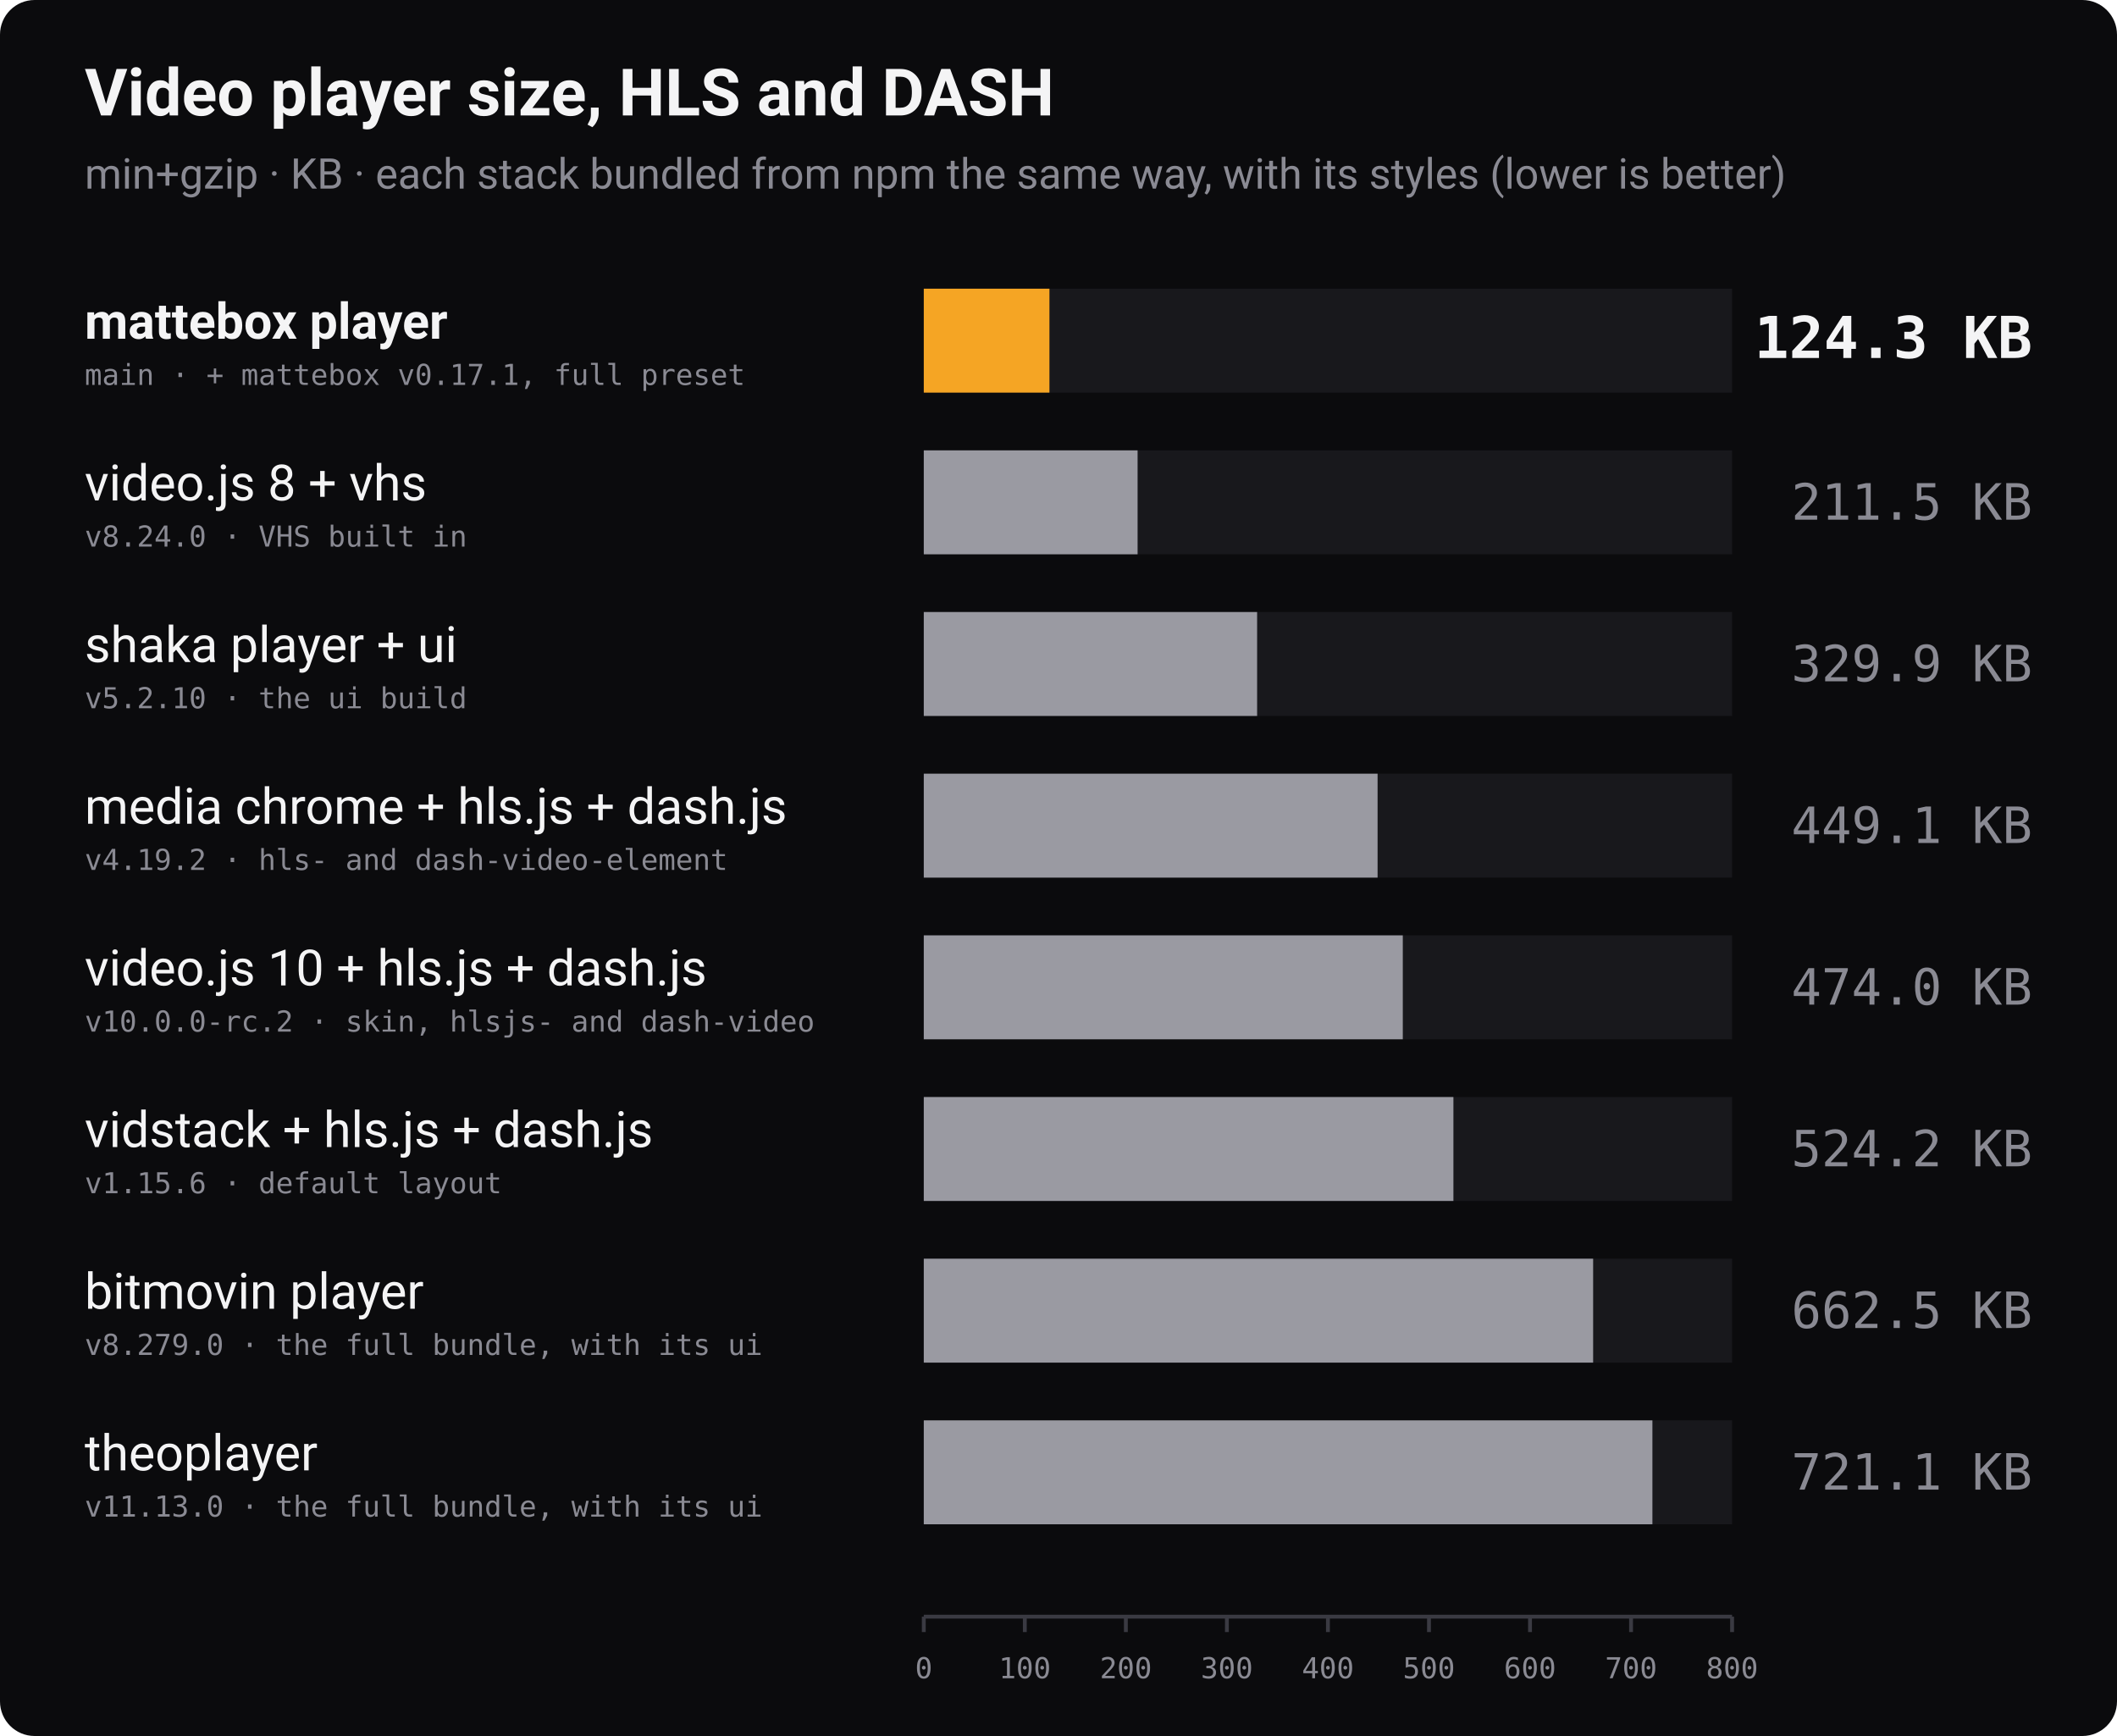
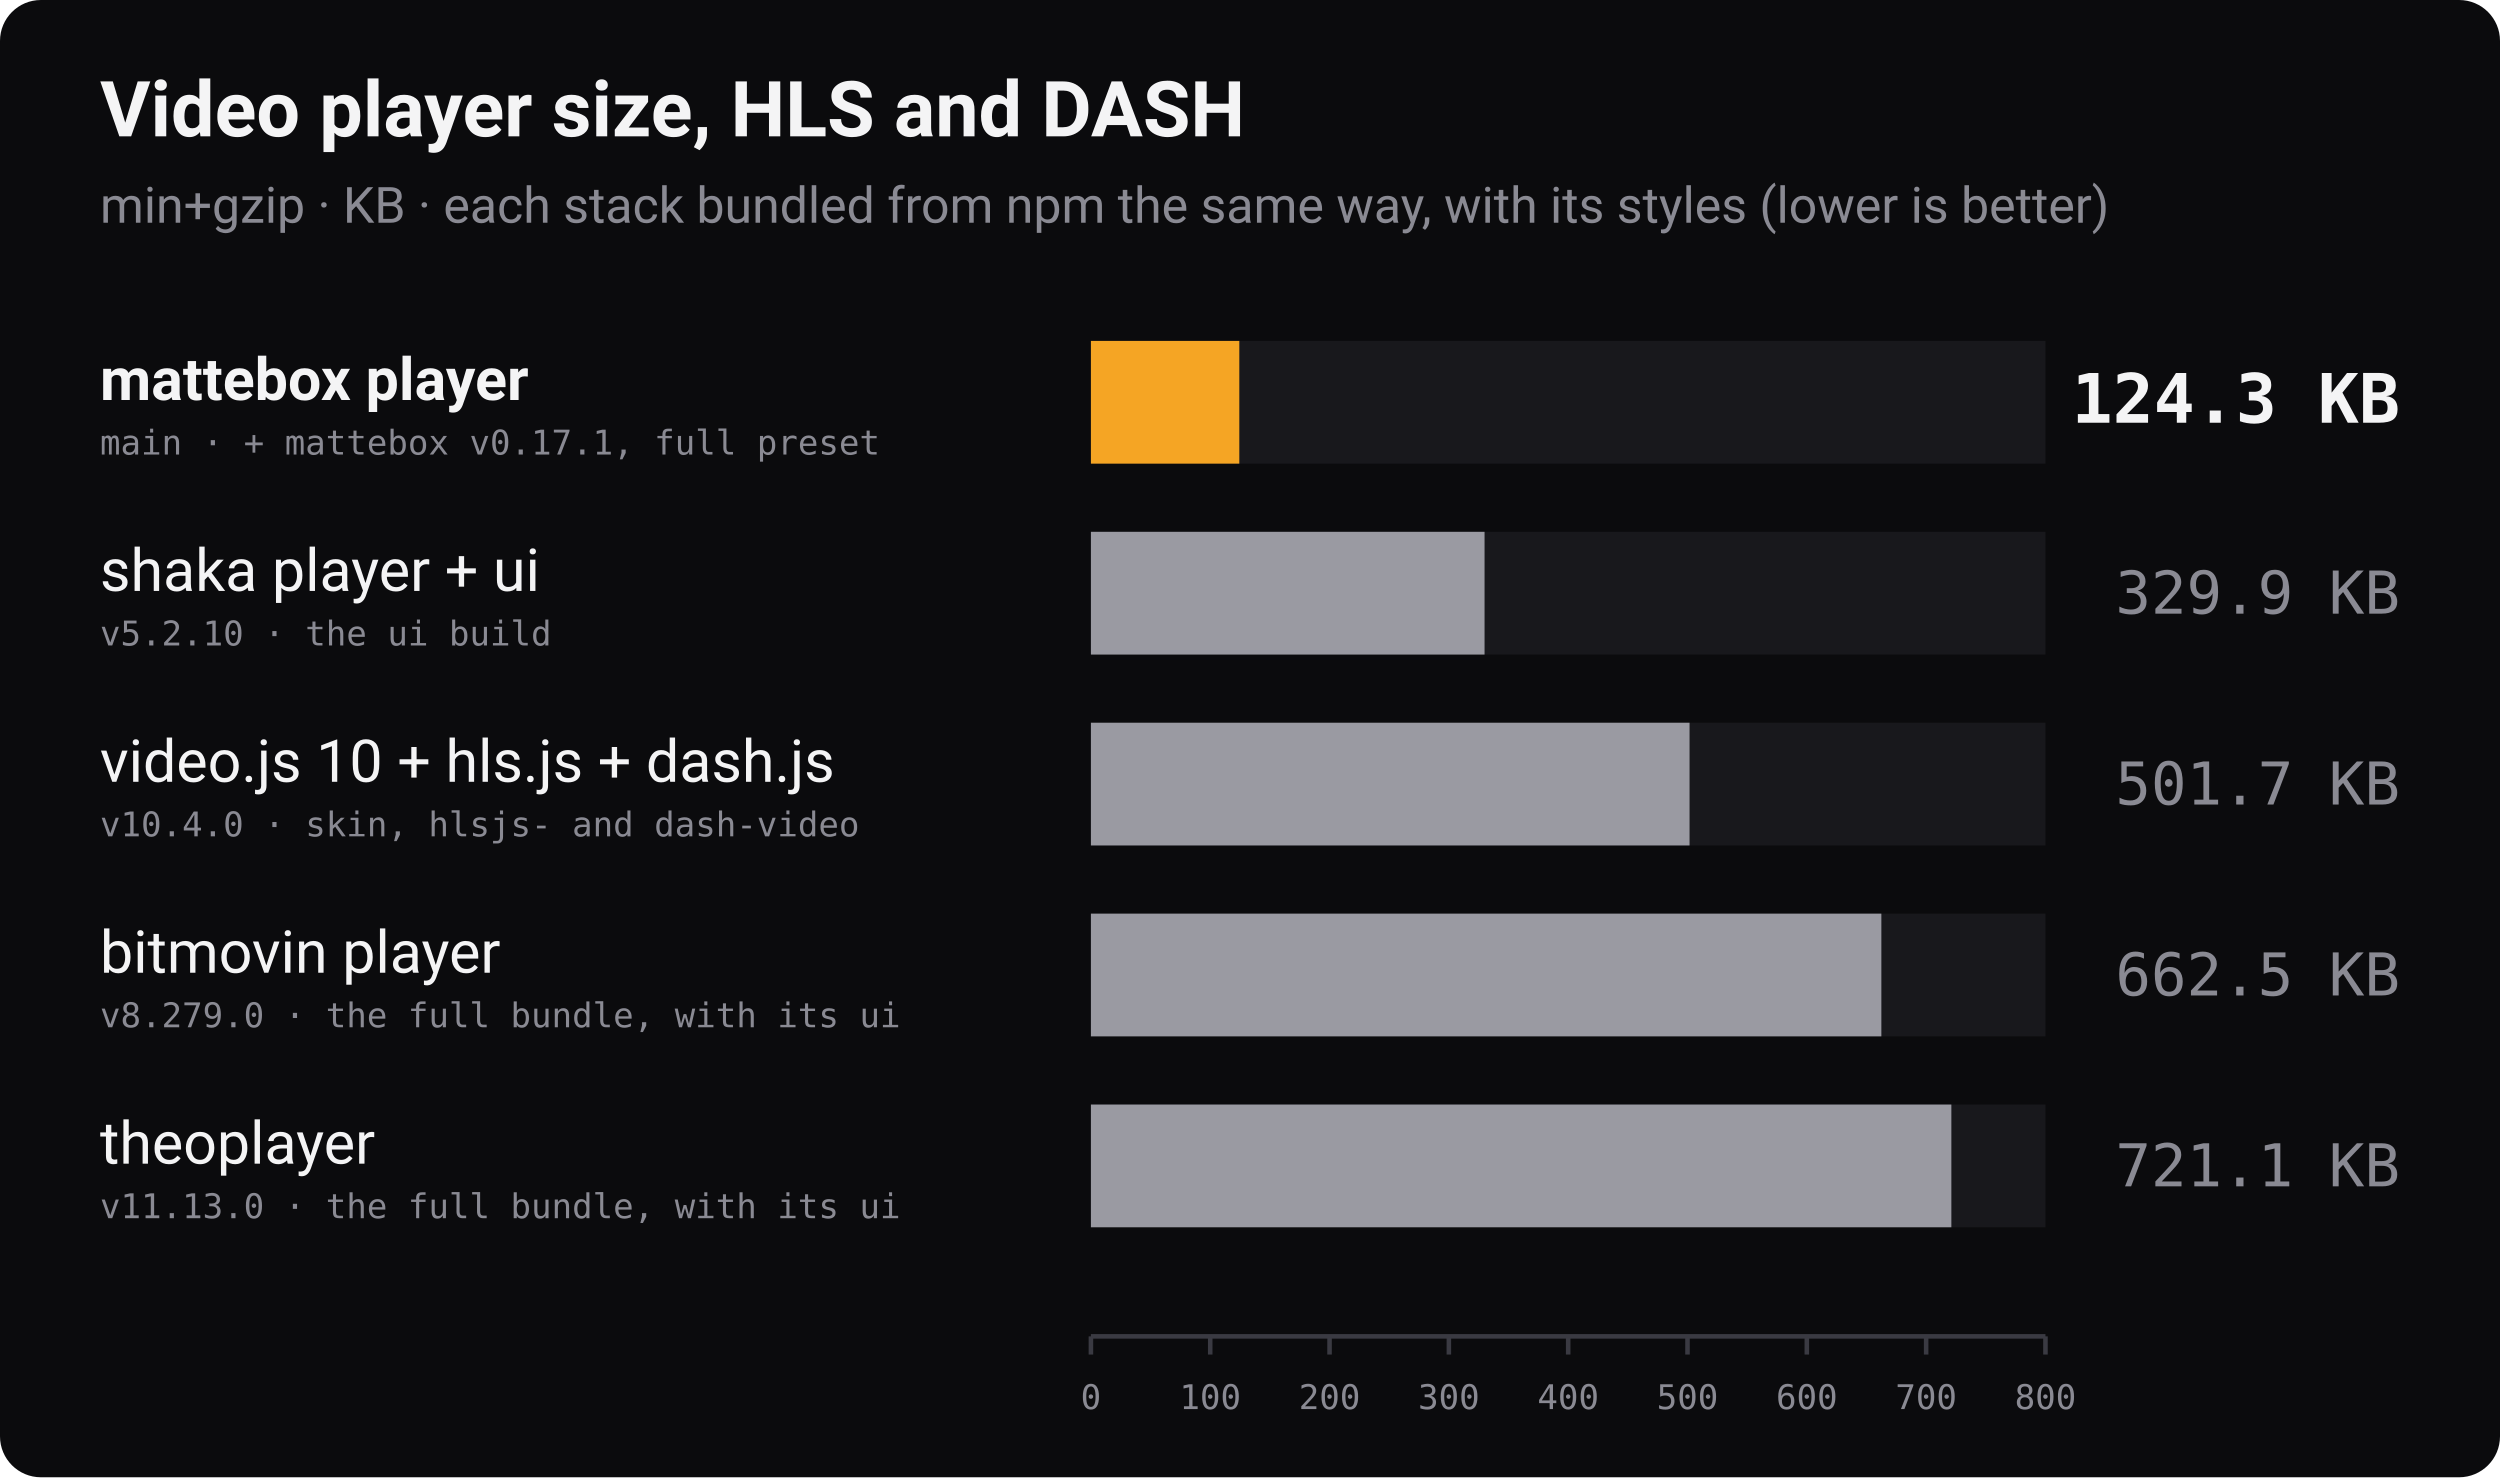
- <svg xmlns="http://www.w3.org/2000/svg" width="1100" height="902" viewBox="0 0 1100 902" role="img" aria-label="Bundle size of video players with HLS and DASH playback, min+gzip, lower is better">
-   <rect width="1100" height="902" rx="18" fill="#0b0b0d" />
+ <svg xmlns="http://www.w3.org/2000/svg" width="1100" height="650" viewBox="0 0 1100 650" role="img" aria-label="Bundle size of video players with HLS and DASH playback, min+gzip, lower is better">
+   <rect width="1100" height="650" rx="18" fill="#0b0b0d" />
  <text x="44" y="60" font-family="-apple-system, 'Segoe UI', Roboto, Helvetica, Arial, sans-serif" font-size="34" font-weight="700" fill="#f4f4f5">Video player size, HLS and DASH</text>
  <text x="44" y="98" font-family="-apple-system, 'Segoe UI', Roboto, Helvetica, Arial, sans-serif" font-size="22" fill="#8a8a93">min+gzip · KB · each stack bundled from npm the same way, with its styles (lower is better)</text>
  <text x="44" y="176" font-family="-apple-system, 'Segoe UI', Roboto, Helvetica, Arial, sans-serif" font-size="26" font-weight="700" fill="#f4f4f5">mattebox player</text>
  <text x="44" y="200" font-family="ui-monospace, 'SF Mono', Menlo, Consolas, monospace" font-size="15" fill="#8a8a93">main · + mattebox v0.17.1, full preset</text>
  <rect x="480" y="150" width="420" height="54" fill="#18181c" />
  <rect x="480" y="150" width="65.3" height="54" fill="#f5a524" />
  <text x="1056" y="186" text-anchor="end" font-family="ui-monospace, 'SF Mono', Menlo, Consolas, monospace" font-size="30" font-weight="700" fill="#f4f4f5">124.3 KB</text>
-   <text x="44" y="260" font-family="-apple-system, 'Segoe UI', Roboto, Helvetica, Arial, sans-serif" font-size="26" font-weight="400" fill="#f4f4f5">video.js 8 + vhs</text>
-   <text x="44" y="284" font-family="ui-monospace, 'SF Mono', Menlo, Consolas, monospace" font-size="15" fill="#8a8a93">v8.24.0 · VHS built in</text>
+   <text x="44" y="260" font-family="-apple-system, 'Segoe UI', Roboto, Helvetica, Arial, sans-serif" font-size="26" font-weight="400" fill="#f4f4f5">shaka player + ui</text>
+   <text x="44" y="284" font-family="ui-monospace, 'SF Mono', Menlo, Consolas, monospace" font-size="15" fill="#8a8a93">v5.2.10 · the ui build</text>
  <rect x="480" y="234" width="420" height="54" fill="#18181c" />
-   <rect x="480" y="234" width="111.1" height="54" fill="#9a9aa2" />
-   <text x="1056" y="270" text-anchor="end" font-family="ui-monospace, 'SF Mono', Menlo, Consolas, monospace" font-size="26" font-weight="400" fill="#8a8a93">211.5 KB</text>
-   <text x="44" y="344" font-family="-apple-system, 'Segoe UI', Roboto, Helvetica, Arial, sans-serif" font-size="26" font-weight="400" fill="#f4f4f5">shaka player + ui</text>
-   <text x="44" y="368" font-family="ui-monospace, 'SF Mono', Menlo, Consolas, monospace" font-size="15" fill="#8a8a93">v5.2.10 · the ui build</text>
+   <rect x="480" y="234" width="173.2" height="54" fill="#9a9aa2" />
+   <text x="1056" y="270" text-anchor="end" font-family="ui-monospace, 'SF Mono', Menlo, Consolas, monospace" font-size="26" font-weight="400" fill="#8a8a93">329.9 KB</text>
+   <text x="44" y="344" font-family="-apple-system, 'Segoe UI', Roboto, Helvetica, Arial, sans-serif" font-size="26" font-weight="400" fill="#f4f4f5">video.js 10 + hls.js + dash.js</text>
+   <text x="44" y="368" font-family="ui-monospace, 'SF Mono', Menlo, Consolas, monospace" font-size="15" fill="#8a8a93">v10.4.0 · skin, hlsjs- and dash-video</text>
  <rect x="480" y="318" width="420" height="54" fill="#18181c" />
-   <rect x="480" y="318" width="173.2" height="54" fill="#9a9aa2" />
-   <text x="1056" y="354" text-anchor="end" font-family="ui-monospace, 'SF Mono', Menlo, Consolas, monospace" font-size="26" font-weight="400" fill="#8a8a93">329.9 KB</text>
-   <text x="44" y="428" font-family="-apple-system, 'Segoe UI', Roboto, Helvetica, Arial, sans-serif" font-size="26" font-weight="400" fill="#f4f4f5">media chrome + hls.js + dash.js</text>
-   <text x="44" y="452" font-family="ui-monospace, 'SF Mono', Menlo, Consolas, monospace" font-size="15" fill="#8a8a93">v4.19.2 · hls- and dash-video-element</text>
+   <rect x="480" y="318" width="263.4" height="54" fill="#9a9aa2" />
+   <text x="1056" y="354" text-anchor="end" font-family="ui-monospace, 'SF Mono', Menlo, Consolas, monospace" font-size="26" font-weight="400" fill="#8a8a93">501.7 KB</text>
+   <text x="44" y="428" font-family="-apple-system, 'Segoe UI', Roboto, Helvetica, Arial, sans-serif" font-size="26" font-weight="400" fill="#f4f4f5">bitmovin player</text>
+   <text x="44" y="452" font-family="ui-monospace, 'SF Mono', Menlo, Consolas, monospace" font-size="15" fill="#8a8a93">v8.279.0 · the full bundle, with its ui</text>
  <rect x="480" y="402" width="420" height="54" fill="#18181c" />
-   <rect x="480" y="402" width="235.8" height="54" fill="#9a9aa2" />
-   <text x="1056" y="438" text-anchor="end" font-family="ui-monospace, 'SF Mono', Menlo, Consolas, monospace" font-size="26" font-weight="400" fill="#8a8a93">449.1 KB</text>
-   <text x="44" y="512" font-family="-apple-system, 'Segoe UI', Roboto, Helvetica, Arial, sans-serif" font-size="26" font-weight="400" fill="#f4f4f5">video.js 10 + hls.js + dash.js</text>
-   <text x="44" y="536" font-family="ui-monospace, 'SF Mono', Menlo, Consolas, monospace" font-size="15" fill="#8a8a93">v10.0.0-rc.2 · skin, hlsjs- and dash-video</text>
+   <rect x="480" y="402" width="347.8" height="54" fill="#9a9aa2" />
+   <text x="1056" y="438" text-anchor="end" font-family="ui-monospace, 'SF Mono', Menlo, Consolas, monospace" font-size="26" font-weight="400" fill="#8a8a93">662.5 KB</text>
+   <text x="44" y="512" font-family="-apple-system, 'Segoe UI', Roboto, Helvetica, Arial, sans-serif" font-size="26" font-weight="400" fill="#f4f4f5">theoplayer</text>
+   <text x="44" y="536" font-family="ui-monospace, 'SF Mono', Menlo, Consolas, monospace" font-size="15" fill="#8a8a93">v11.13.0 · the full bundle, with its ui</text>
  <rect x="480" y="486" width="420" height="54" fill="#18181c" />
-   <rect x="480" y="486" width="248.9" height="54" fill="#9a9aa2" />
-   <text x="1056" y="522" text-anchor="end" font-family="ui-monospace, 'SF Mono', Menlo, Consolas, monospace" font-size="26" font-weight="400" fill="#8a8a93">474.0 KB</text>
-   <text x="44" y="596" font-family="-apple-system, 'Segoe UI', Roboto, Helvetica, Arial, sans-serif" font-size="26" font-weight="400" fill="#f4f4f5">vidstack + hls.js + dash.js</text>
-   <text x="44" y="620" font-family="ui-monospace, 'SF Mono', Menlo, Consolas, monospace" font-size="15" fill="#8a8a93">v1.15.6 · default layout</text>
-   <rect x="480" y="570" width="420" height="54" fill="#18181c" />
-   <rect x="480" y="570" width="275.2" height="54" fill="#9a9aa2" />
-   <text x="1056" y="606" text-anchor="end" font-family="ui-monospace, 'SF Mono', Menlo, Consolas, monospace" font-size="26" font-weight="400" fill="#8a8a93">524.2 KB</text>
-   <text x="44" y="680" font-family="-apple-system, 'Segoe UI', Roboto, Helvetica, Arial, sans-serif" font-size="26" font-weight="400" fill="#f4f4f5">bitmovin player</text>
-   <text x="44" y="704" font-family="ui-monospace, 'SF Mono', Menlo, Consolas, monospace" font-size="15" fill="#8a8a93">v8.279.0 · the full bundle, with its ui</text>
-   <rect x="480" y="654" width="420" height="54" fill="#18181c" />
-   <rect x="480" y="654" width="347.8" height="54" fill="#9a9aa2" />
-   <text x="1056" y="690" text-anchor="end" font-family="ui-monospace, 'SF Mono', Menlo, Consolas, monospace" font-size="26" font-weight="400" fill="#8a8a93">662.5 KB</text>
-   <text x="44" y="764" font-family="-apple-system, 'Segoe UI', Roboto, Helvetica, Arial, sans-serif" font-size="26" font-weight="400" fill="#f4f4f5">theoplayer</text>
-   <text x="44" y="788" font-family="ui-monospace, 'SF Mono', Menlo, Consolas, monospace" font-size="15" fill="#8a8a93">v11.13.0 · the full bundle, with its ui</text>
-   <rect x="480" y="738" width="420" height="54" fill="#18181c" />
-   <rect x="480" y="738" width="378.6" height="54" fill="#9a9aa2" />
-   <text x="1056" y="774" text-anchor="end" font-family="ui-monospace, 'SF Mono', Menlo, Consolas, monospace" font-size="26" font-weight="400" fill="#8a8a93">721.1 KB</text>
-   <line x1="480" y1="840" x2="900" y2="840" stroke="#3a3a42" stroke-width="2" />
-   <line x1="480.0" y1="840" x2="480.0" y2="848" stroke="#3a3a42" stroke-width="2" />
-   <text x="480.0" y="872" text-anchor="middle" font-family="ui-monospace, 'SF Mono', Menlo, Consolas, monospace" font-size="15" fill="#8a8a93">0</text>
-   <line x1="532.5" y1="840" x2="532.5" y2="848" stroke="#3a3a42" stroke-width="2" />
-   <text x="532.5" y="872" text-anchor="middle" font-family="ui-monospace, 'SF Mono', Menlo, Consolas, monospace" font-size="15" fill="#8a8a93">100</text>
-   <line x1="585.0" y1="840" x2="585.0" y2="848" stroke="#3a3a42" stroke-width="2" />
-   <text x="585.0" y="872" text-anchor="middle" font-family="ui-monospace, 'SF Mono', Menlo, Consolas, monospace" font-size="15" fill="#8a8a93">200</text>
-   <line x1="637.5" y1="840" x2="637.5" y2="848" stroke="#3a3a42" stroke-width="2" />
-   <text x="637.5" y="872" text-anchor="middle" font-family="ui-monospace, 'SF Mono', Menlo, Consolas, monospace" font-size="15" fill="#8a8a93">300</text>
-   <line x1="690.0" y1="840" x2="690.0" y2="848" stroke="#3a3a42" stroke-width="2" />
-   <text x="690.0" y="872" text-anchor="middle" font-family="ui-monospace, 'SF Mono', Menlo, Consolas, monospace" font-size="15" fill="#8a8a93">400</text>
-   <line x1="742.5" y1="840" x2="742.5" y2="848" stroke="#3a3a42" stroke-width="2" />
-   <text x="742.5" y="872" text-anchor="middle" font-family="ui-monospace, 'SF Mono', Menlo, Consolas, monospace" font-size="15" fill="#8a8a93">500</text>
-   <line x1="795.0" y1="840" x2="795.0" y2="848" stroke="#3a3a42" stroke-width="2" />
-   <text x="795.0" y="872" text-anchor="middle" font-family="ui-monospace, 'SF Mono', Menlo, Consolas, monospace" font-size="15" fill="#8a8a93">600</text>
-   <line x1="847.5" y1="840" x2="847.5" y2="848" stroke="#3a3a42" stroke-width="2" />
-   <text x="847.5" y="872" text-anchor="middle" font-family="ui-monospace, 'SF Mono', Menlo, Consolas, monospace" font-size="15" fill="#8a8a93">700</text>
-   <line x1="900.0" y1="840" x2="900.0" y2="848" stroke="#3a3a42" stroke-width="2" />
-   <text x="900.0" y="872" text-anchor="middle" font-family="ui-monospace, 'SF Mono', Menlo, Consolas, monospace" font-size="15" fill="#8a8a93">800</text>
+   <rect x="480" y="486" width="378.6" height="54" fill="#9a9aa2" />
+   <text x="1056" y="522" text-anchor="end" font-family="ui-monospace, 'SF Mono', Menlo, Consolas, monospace" font-size="26" font-weight="400" fill="#8a8a93">721.1 KB</text>
+   <line x1="480" y1="588" x2="900" y2="588" stroke="#3a3a42" stroke-width="2" />
+   <line x1="480.0" y1="588" x2="480.0" y2="596" stroke="#3a3a42" stroke-width="2" />
+   <text x="480.0" y="620" text-anchor="middle" font-family="ui-monospace, 'SF Mono', Menlo, Consolas, monospace" font-size="15" fill="#8a8a93">0</text>
+   <line x1="532.5" y1="588" x2="532.5" y2="596" stroke="#3a3a42" stroke-width="2" />
+   <text x="532.5" y="620" text-anchor="middle" font-family="ui-monospace, 'SF Mono', Menlo, Consolas, monospace" font-size="15" fill="#8a8a93">100</text>
+   <line x1="585.0" y1="588" x2="585.0" y2="596" stroke="#3a3a42" stroke-width="2" />
+   <text x="585.0" y="620" text-anchor="middle" font-family="ui-monospace, 'SF Mono', Menlo, Consolas, monospace" font-size="15" fill="#8a8a93">200</text>
+   <line x1="637.5" y1="588" x2="637.5" y2="596" stroke="#3a3a42" stroke-width="2" />
+   <text x="637.5" y="620" text-anchor="middle" font-family="ui-monospace, 'SF Mono', Menlo, Consolas, monospace" font-size="15" fill="#8a8a93">300</text>
+   <line x1="690.0" y1="588" x2="690.0" y2="596" stroke="#3a3a42" stroke-width="2" />
+   <text x="690.0" y="620" text-anchor="middle" font-family="ui-monospace, 'SF Mono', Menlo, Consolas, monospace" font-size="15" fill="#8a8a93">400</text>
+   <line x1="742.5" y1="588" x2="742.5" y2="596" stroke="#3a3a42" stroke-width="2" />
+   <text x="742.5" y="620" text-anchor="middle" font-family="ui-monospace, 'SF Mono', Menlo, Consolas, monospace" font-size="15" fill="#8a8a93">500</text>
+   <line x1="795.0" y1="588" x2="795.0" y2="596" stroke="#3a3a42" stroke-width="2" />
+   <text x="795.0" y="620" text-anchor="middle" font-family="ui-monospace, 'SF Mono', Menlo, Consolas, monospace" font-size="15" fill="#8a8a93">600</text>
+   <line x1="847.5" y1="588" x2="847.5" y2="596" stroke="#3a3a42" stroke-width="2" />
+   <text x="847.5" y="620" text-anchor="middle" font-family="ui-monospace, 'SF Mono', Menlo, Consolas, monospace" font-size="15" fill="#8a8a93">700</text>
+   <line x1="900.0" y1="588" x2="900.0" y2="596" stroke="#3a3a42" stroke-width="2" />
+   <text x="900.0" y="620" text-anchor="middle" font-family="ui-monospace, 'SF Mono', Menlo, Consolas, monospace" font-size="15" fill="#8a8a93">800</text>
</svg>
